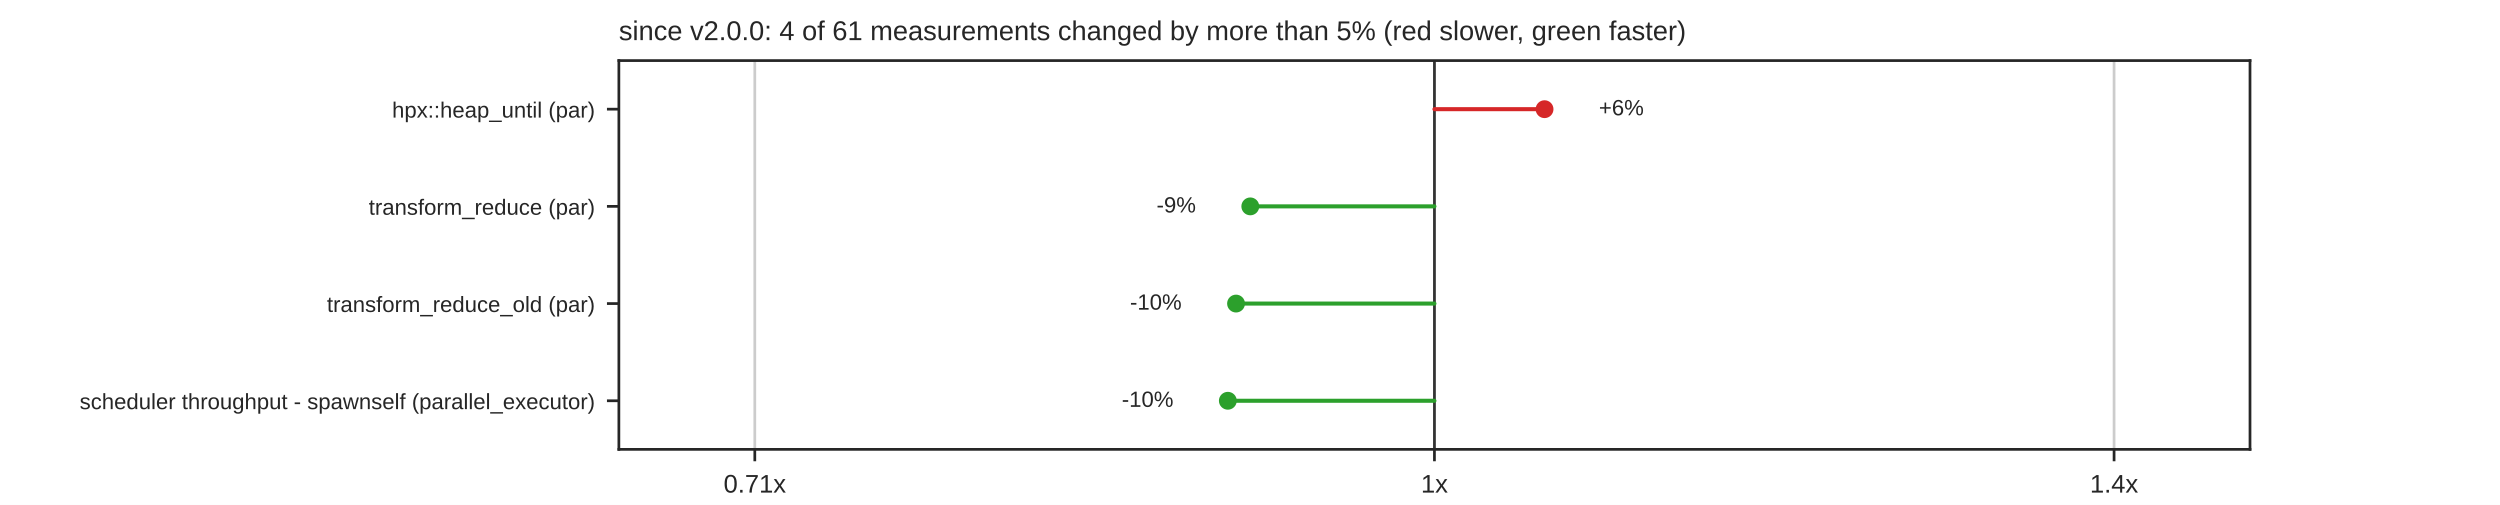
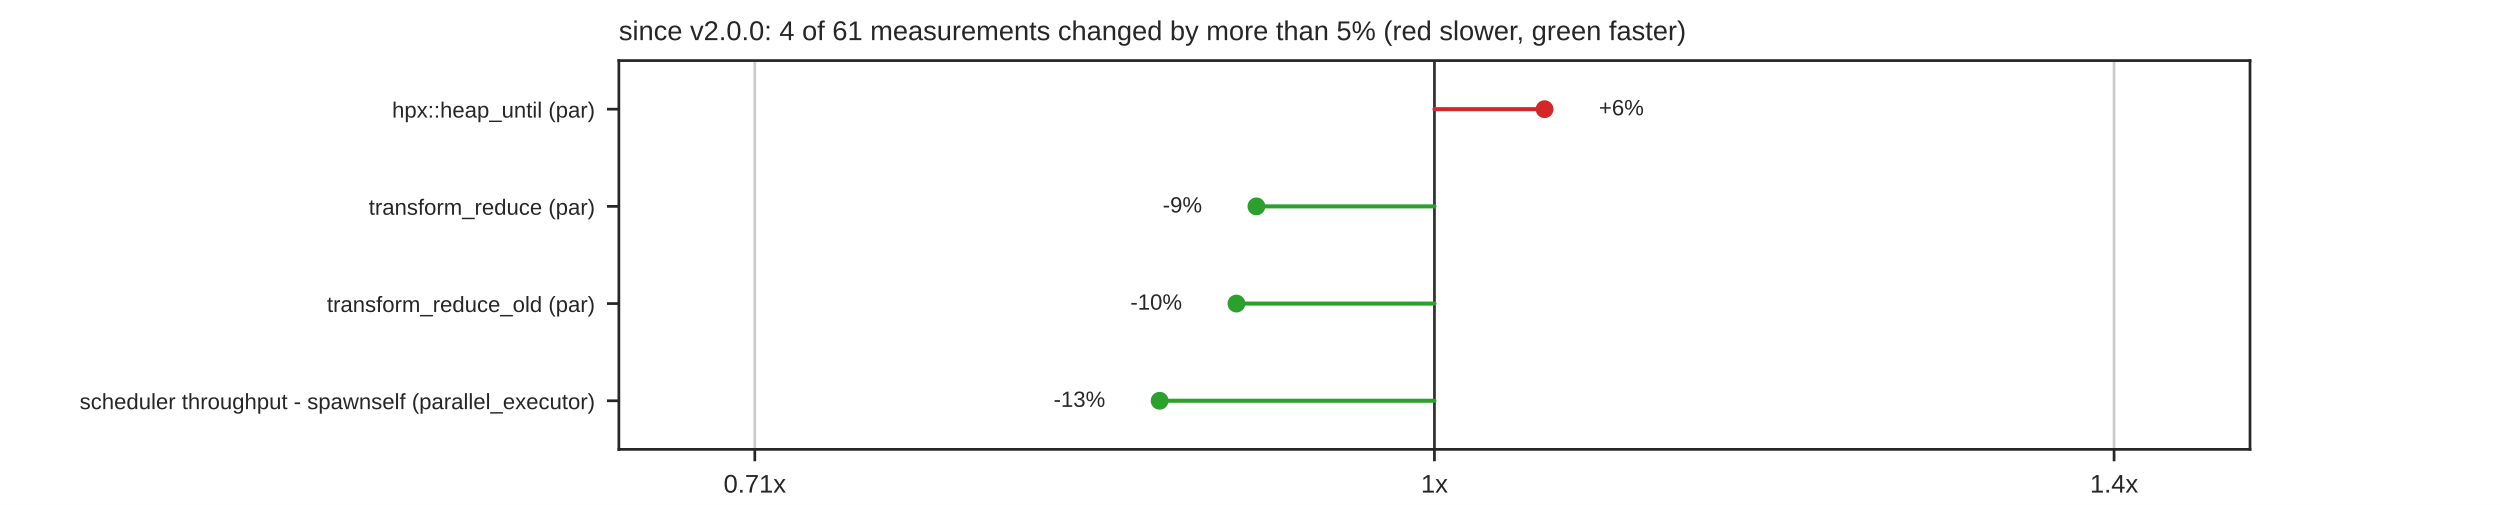
<svg xmlns="http://www.w3.org/2000/svg" xmlns:xlink="http://www.w3.org/1999/xlink" width="734.4pt" height="148.32pt" viewBox="0 0 734.4 148.32" version="1.1">
  <defs>
    <style type="text/css">*{stroke-linejoin: round; stroke-linecap: butt}</style>
  </defs>
  <g id="figure_1">
    <g id="patch_1">
      <path d="M 0 148.32  L 734.4 148.32  L 734.4 0  L 0 0  z " style="fill: #ffffff" />
    </g>
    <g id="axes_1">
      <g id="patch_2">
        <path d="M 181.8 132.005  L 660.96 132.005  L 660.96 17.798  L 181.8 17.798  z " style="fill: #ffffff" />
      </g>
      <g id="matplotlib.axis_1">
        <g id="xtick_1">
          <g id="line2d_1">
            <path d="M 221.73 132.005  L 221.73 17.798  " clip-path="url(#pd3ae6d22b0)" style="fill: none; stroke: #cccccc; stroke-width: 0.8; stroke-linecap: round" />
          </g>
          <g id="line2d_2">
            <defs>
              <path id="mdfc5214045" d="M 0 0  L 0 3.5  " style="stroke: #262626; stroke-width: 0.8" />
            </defs>
            <g>
              <use xlink:href="#mdfc5214045" x="221.73" y="132.005" style="fill: #262626; stroke: #262626; stroke-width: 0.8" />
            </g>
          </g>
          <g id="text_1">
            <text style="fill: #262626; font: 7.5px 'Arial', 'DejaVu Sans', 'Liberation Sans', 'Bitstream Vera Sans', sans-serif; text-anchor: middle" x="221.73" y="144.704" transform="rotate(-0 221.73 144.7036)">0.71x</text>
          </g>
        </g>
        <g id="xtick_2">
          <g id="line2d_3">
            <path d="M 421.38 132.005  L 421.38 17.798  " clip-path="url(#pd3ae6d22b0)" style="fill: none; stroke: #cccccc; stroke-width: 0.8; stroke-linecap: round" />
          </g>
          <g id="line2d_4">
            <g>
              <use xlink:href="#mdfc5214045" x="421.38" y="132.005" style="fill: #262626; stroke: #262626; stroke-width: 0.8" />
            </g>
          </g>
          <g id="text_2">
            <text style="fill: #262626; font: 7.5px 'Arial', 'DejaVu Sans', 'Liberation Sans', 'Bitstream Vera Sans', sans-serif; text-anchor: middle" x="421.38" y="144.704" transform="rotate(-0 421.38 144.7036)">1x</text>
          </g>
        </g>
        <g id="xtick_3">
          <g id="line2d_5">
            <path d="M 621.03 132.005  L 621.03 17.798  " clip-path="url(#pd3ae6d22b0)" style="fill: none; stroke: #cccccc; stroke-width: 0.8; stroke-linecap: round" />
          </g>
          <g id="line2d_6">
            <g>
              <use xlink:href="#mdfc5214045" x="621.03" y="132.005" style="fill: #262626; stroke: #262626; stroke-width: 0.8" />
            </g>
          </g>
          <g id="text_3">
            <text style="fill: #262626; font: 7.5px 'Arial', 'DejaVu Sans', 'Liberation Sans', 'Bitstream Vera Sans', sans-serif; text-anchor: middle" x="621.03" y="144.704" transform="rotate(-0 621.03 144.7036)">1.4x</text>
          </g>
        </g>
      </g>
      <g id="matplotlib.axis_2">
        <g id="ytick_1">
          <g id="line2d_7">
            <defs>
              <path id="m414165cd4d" d="M 0 0  L -3.5 0  " style="stroke: #262626; stroke-width: 0.8" />
            </defs>
            <g>
              <use xlink:href="#m414165cd4d" x="181.8" y="32.074" style="fill: #262626; stroke: #262626; stroke-width: 0.8" />
            </g>
          </g>
          <g id="text_4">
            <text style="fill: #262626; font: 6.5px 'Arial', 'DejaVu Sans', 'Liberation Sans', 'Bitstream Vera Sans', sans-serif; text-anchor: end" x="174.8" y="34.544" transform="rotate(-0 174.8 34.54369)">hpx::heap_until (par)</text>
          </g>
        </g>
        <g id="ytick_2">
          <g id="line2d_8">
            <g>
              <use xlink:href="#m414165cd4d" x="181.8" y="60.626" style="fill: #262626; stroke: #262626; stroke-width: 0.8" />
            </g>
          </g>
          <g id="text_5">
            <text style="fill: #262626; font: 6.5px 'Arial', 'DejaVu Sans', 'Liberation Sans', 'Bitstream Vera Sans', sans-serif; text-anchor: end" x="174.8" y="63.095" transform="rotate(-0 174.8 63.09529)">transform_reduce (par)</text>
          </g>
        </g>
        <g id="ytick_3">
          <g id="line2d_9">
            <g>
              <use xlink:href="#m414165cd4d" x="181.8" y="89.177" style="fill: #262626; stroke: #262626; stroke-width: 0.8" />
            </g>
          </g>
          <g id="text_6">
            <text style="fill: #262626; font: 6.5px 'Arial', 'DejaVu Sans', 'Liberation Sans', 'Bitstream Vera Sans', sans-serif; text-anchor: end" x="174.8" y="91.647" transform="rotate(-0 174.8 91.64689)">transform_reduce_old (par)</text>
          </g>
        </g>
        <g id="ytick_4">
          <g id="line2d_10">
            <g>
              <use xlink:href="#m414165cd4d" x="181.8" y="117.729" style="fill: #262626; stroke: #262626; stroke-width: 0.8" />
            </g>
          </g>
          <g id="text_7">
            <text style="fill: #262626; font: 6.5px 'Arial', 'DejaVu Sans', 'Liberation Sans', 'Bitstream Vera Sans', sans-serif; text-anchor: end" x="174.8" y="120.198" transform="rotate(-0 174.8 120.1985)">scheduler throughput - spawnself (parallel_executor)</text>
          </g>
        </g>
      </g>
      <g id="line2d_11">
        <path d="M 421.38 132.005  L 421.38 17.798  " clip-path="url(#pd3ae6d22b0)" style="fill: none; stroke: #333333; stroke-width: 0.8; stroke-linecap: round" />
      </g>
      <g id="line2d_12">
-         <path d="M 421.38 32.074  L 453.726 32.074  " clip-path="url(#pd3ae6d22b0)" style="fill: none; stroke: #d62728; stroke-width: 1.2; stroke-linecap: round" />
+         <path d="M 421.38 32.074  L 453.735 32.074  " clip-path="url(#pd3ae6d22b0)" style="fill: none; stroke: #d62728; stroke-width: 1.2; stroke-linecap: round" />
      </g>
      <g id="line2d_13">
-         <path d="M 421.38 60.626  L 367.287 60.626  " clip-path="url(#pd3ae6d22b0)" style="fill: none; stroke: #2ca02c; stroke-width: 1.2; stroke-linecap: round" />
+         <path d="M 421.38 60.626  L 369.089 60.626  " clip-path="url(#pd3ae6d22b0)" style="fill: none; stroke: #2ca02c; stroke-width: 1.2; stroke-linecap: round" />
      </g>
      <g id="line2d_14">
-         <path d="M 421.38 89.177  L 363.099 89.177  " clip-path="url(#pd3ae6d22b0)" style="fill: none; stroke: #2ca02c; stroke-width: 1.2; stroke-linecap: round" />
+         <path d="M 421.38 89.177  L 363.213 89.177  " clip-path="url(#pd3ae6d22b0)" style="fill: none; stroke: #2ca02c; stroke-width: 1.2; stroke-linecap: round" />
      </g>
      <g id="line2d_15">
-         <path d="M 421.38 117.729  L 360.69 117.729  " clip-path="url(#pd3ae6d22b0)" style="fill: none; stroke: #2ca02c; stroke-width: 1.2; stroke-linecap: round" />
+         <path d="M 421.38 117.729  L 340.655 117.729  " clip-path="url(#pd3ae6d22b0)" style="fill: none; stroke: #2ca02c; stroke-width: 1.2; stroke-linecap: round" />
      </g>
      <g id="patch_3">
        <path d="M 181.8 132.005  L 181.8 17.798  " style="fill: none; stroke: #262626; stroke-width: 0.8; stroke-linejoin: miter; stroke-linecap: square" />
      </g>
      <g id="patch_4">
        <path d="M 660.96 132.005  L 660.96 17.798  " style="fill: none; stroke: #262626; stroke-width: 0.8; stroke-linejoin: miter; stroke-linecap: square" />
      </g>
      <g id="patch_5">
        <path d="M 181.8 132.005  L 660.96 132.005  " style="fill: none; stroke: #262626; stroke-width: 0.8; stroke-linejoin: miter; stroke-linecap: square" />
      </g>
      <g id="patch_6">
        <path d="M 181.8 17.798  L 660.96 17.798  " style="fill: none; stroke: #262626; stroke-width: 0.8; stroke-linejoin: miter; stroke-linecap: square" />
      </g>
      <g id="PathCollection_1">
        <defs>
          <path id="m8968767a60" d="M 0 2.121  C 0.563 2.121 1.102 1.898 1.5 1.5  C 1.898 1.102 2.121 0.563 2.121 0  C 2.121 -0.563 1.898 -1.102 1.5 -1.5  C 1.102 -1.898 0.563 -2.121 0 -2.121  C -0.563 -2.121 -1.102 -1.898 -1.5 -1.5  C -1.898 -1.102 -2.121 -0.563 -2.121 0  C -2.121 0.563 -1.898 1.102 -1.5 1.5  C -1.102 1.898 -0.563 2.121 0 2.121  z " style="stroke: #d62728" />
        </defs>
        <g clip-path="url(#pd3ae6d22b0)">
-           <use xlink:href="#m8968767a60" x="453.726" y="32.074" style="fill: #d62728; stroke: #d62728" />
+           <use xlink:href="#m8968767a60" x="453.735" y="32.074" style="fill: #d62728; stroke: #d62728" />
        </g>
      </g>
      <g id="text_8">
-         <text style="fill: #262626; font: 6.5px 'Arial', 'DejaVu Sans', 'Liberation Sans', 'Bitstream Vera Sans', sans-serif; text-anchor: start" x="469.698" y="33.868" transform="rotate(-0 469.6976 33.86779)">+6%</text>
+         <text style="fill: #262626; font: 6.5px 'Arial', 'DejaVu Sans', 'Liberation Sans', 'Bitstream Vera Sans', sans-serif; text-anchor: start" x="469.707" y="33.868" transform="rotate(-0 469.7068 33.86779)">+6%</text>
      </g>
      <g id="PathCollection_2">
        <defs>
          <path id="m7978cd0e5a" d="M 0 2.121  C 0.563 2.121 1.102 1.898 1.5 1.5  C 1.898 1.102 2.121 0.563 2.121 0  C 2.121 -0.563 1.898 -1.102 1.5 -1.5  C 1.102 -1.898 0.563 -2.121 0 -2.121  C -0.563 -2.121 -1.102 -1.898 -1.5 -1.5  C -1.898 -1.102 -2.121 -0.563 -2.121 0  C -2.121 0.563 -1.898 1.102 -1.5 1.5  C -1.102 1.898 -0.563 2.121 0 2.121  z " style="stroke: #2ca02c" />
        </defs>
        <g clip-path="url(#pd3ae6d22b0)">
-           <use xlink:href="#m7978cd0e5a" x="367.287" y="60.626" style="fill: #2ca02c; stroke: #2ca02c" />
+           <use xlink:href="#m7978cd0e5a" x="369.089" y="60.626" style="fill: #2ca02c; stroke: #2ca02c" />
        </g>
      </g>
      <g id="text_9">
-         <text style="fill: #262626; font: 6.5px 'Arial', 'DejaVu Sans', 'Liberation Sans', 'Bitstream Vera Sans', sans-serif; text-anchor: end" x="351.315" y="62.419" transform="rotate(-0 351.3145 62.41939)">-9%</text>
+         <text style="fill: #262626; font: 6.5px 'Arial', 'DejaVu Sans', 'Liberation Sans', 'Bitstream Vera Sans', sans-serif; text-anchor: end" x="353.117" y="62.419" transform="rotate(-0 353.1165 62.41939)">-9%</text>
      </g>
      <g id="PathCollection_3">
        <g clip-path="url(#pd3ae6d22b0)">
-           <use xlink:href="#m7978cd0e5a" x="363.099" y="89.177" style="fill: #2ca02c; stroke: #2ca02c" />
+           <use xlink:href="#m7978cd0e5a" x="363.213" y="89.177" style="fill: #2ca02c; stroke: #2ca02c" />
        </g>
      </g>
      <g id="text_10">
-         <text style="fill: #262626; font: 6.5px 'Arial', 'DejaVu Sans', 'Liberation Sans', 'Bitstream Vera Sans', sans-serif; text-anchor: end" x="347.127" y="90.971" transform="rotate(-0 347.1268 90.97099)">-10%</text>
+         <text style="fill: #262626; font: 6.5px 'Arial', 'DejaVu Sans', 'Liberation Sans', 'Bitstream Vera Sans', sans-serif; text-anchor: end" x="347.241" y="90.971" transform="rotate(-0 347.2407 90.97099)">-10%</text>
      </g>
      <g id="PathCollection_4">
        <g clip-path="url(#pd3ae6d22b0)">
-           <use xlink:href="#m7978cd0e5a" x="360.69" y="117.729" style="fill: #2ca02c; stroke: #2ca02c" />
+           <use xlink:href="#m7978cd0e5a" x="340.655" y="117.729" style="fill: #2ca02c; stroke: #2ca02c" />
        </g>
      </g>
      <g id="text_11">
-         <text style="fill: #262626; font: 6.5px 'Arial', 'DejaVu Sans', 'Liberation Sans', 'Bitstream Vera Sans', sans-serif; text-anchor: end" x="344.718" y="119.523" transform="rotate(-0 344.7179 119.5226)">-10%</text>
+         <text style="fill: #262626; font: 6.5px 'Arial', 'DejaVu Sans', 'Liberation Sans', 'Bitstream Vera Sans', sans-serif; text-anchor: end" x="324.683" y="119.523" transform="rotate(-0 324.6826 119.5226)">-13%</text>
      </g>
      <g id="text_12">
        <text style="fill: #262626; font: 8px 'Arial', 'DejaVu Sans', 'Liberation Sans', 'Bitstream Vera Sans', sans-serif; text-anchor: start" x="181.8" y="11.798" transform="rotate(-0 181.8 11.7984)">since v2.0.0: 4 of 61 measurements changed by more than 5% (red slower, green faster)</text>
      </g>
    </g>
  </g>
  <defs>
    <clipPath id="pd3ae6d22b0">
      <rect x="181.8" y="17.798" width="479.16" height="114.206" />
    </clipPath>
  </defs>
</svg>
